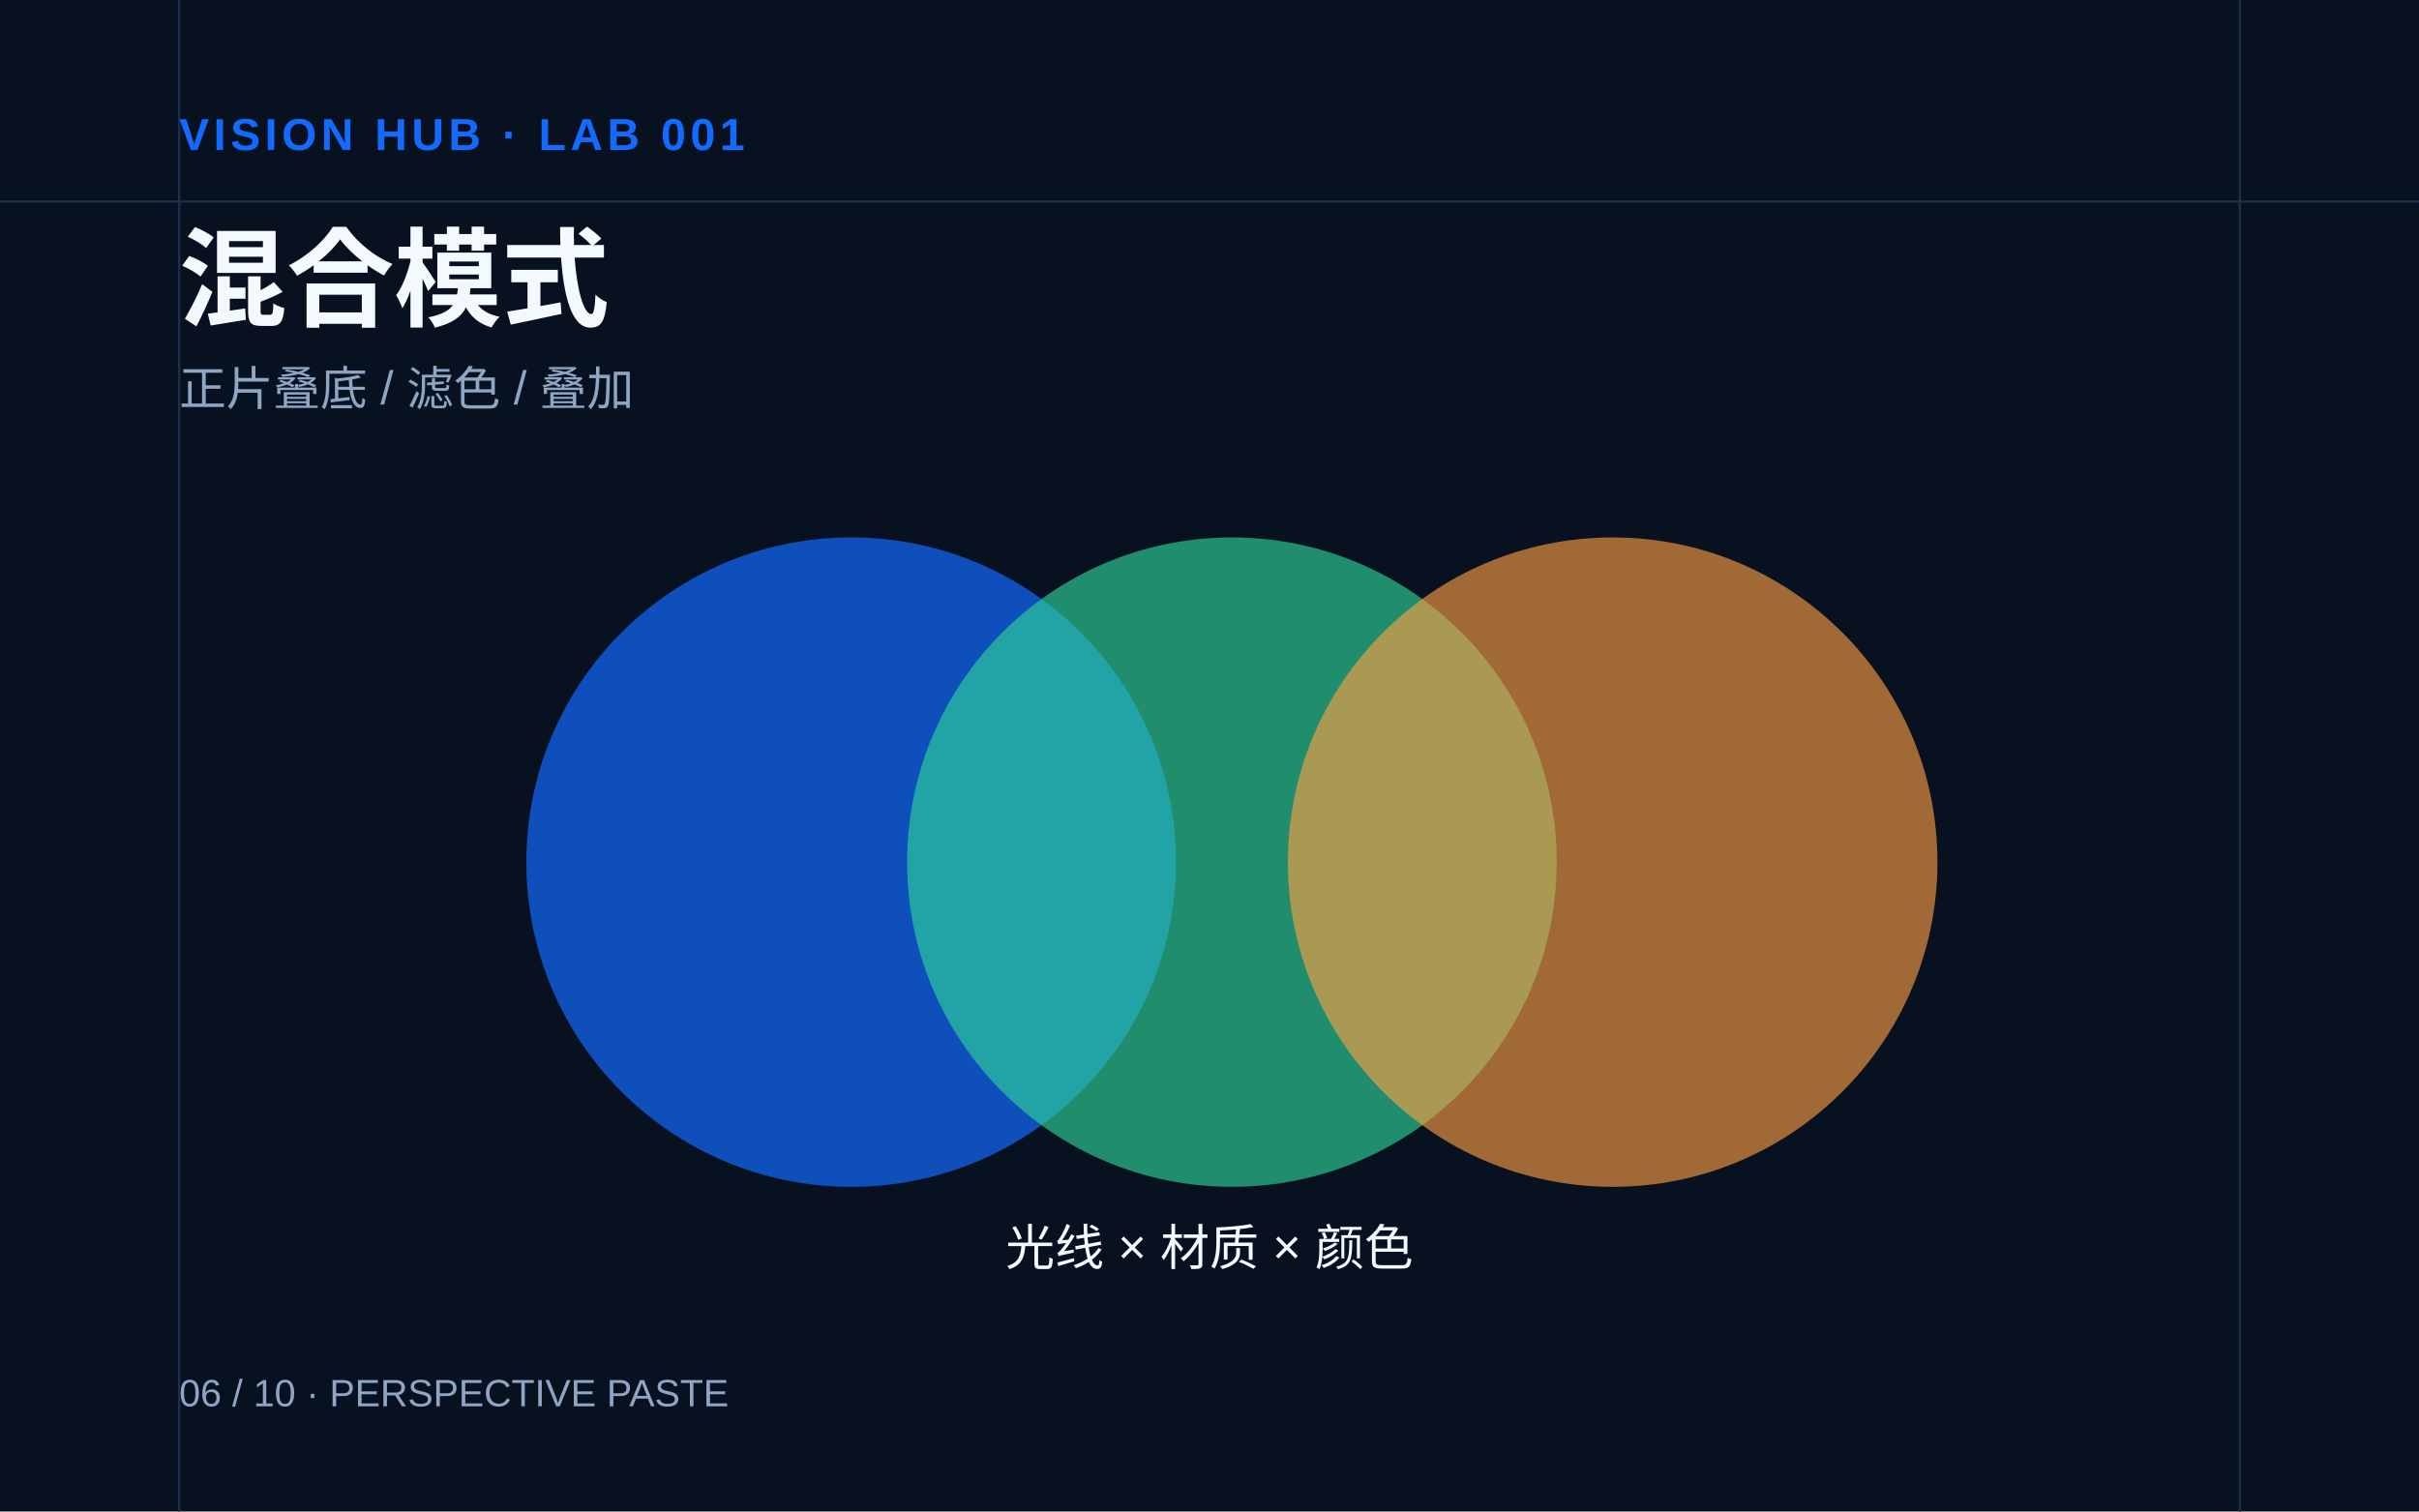
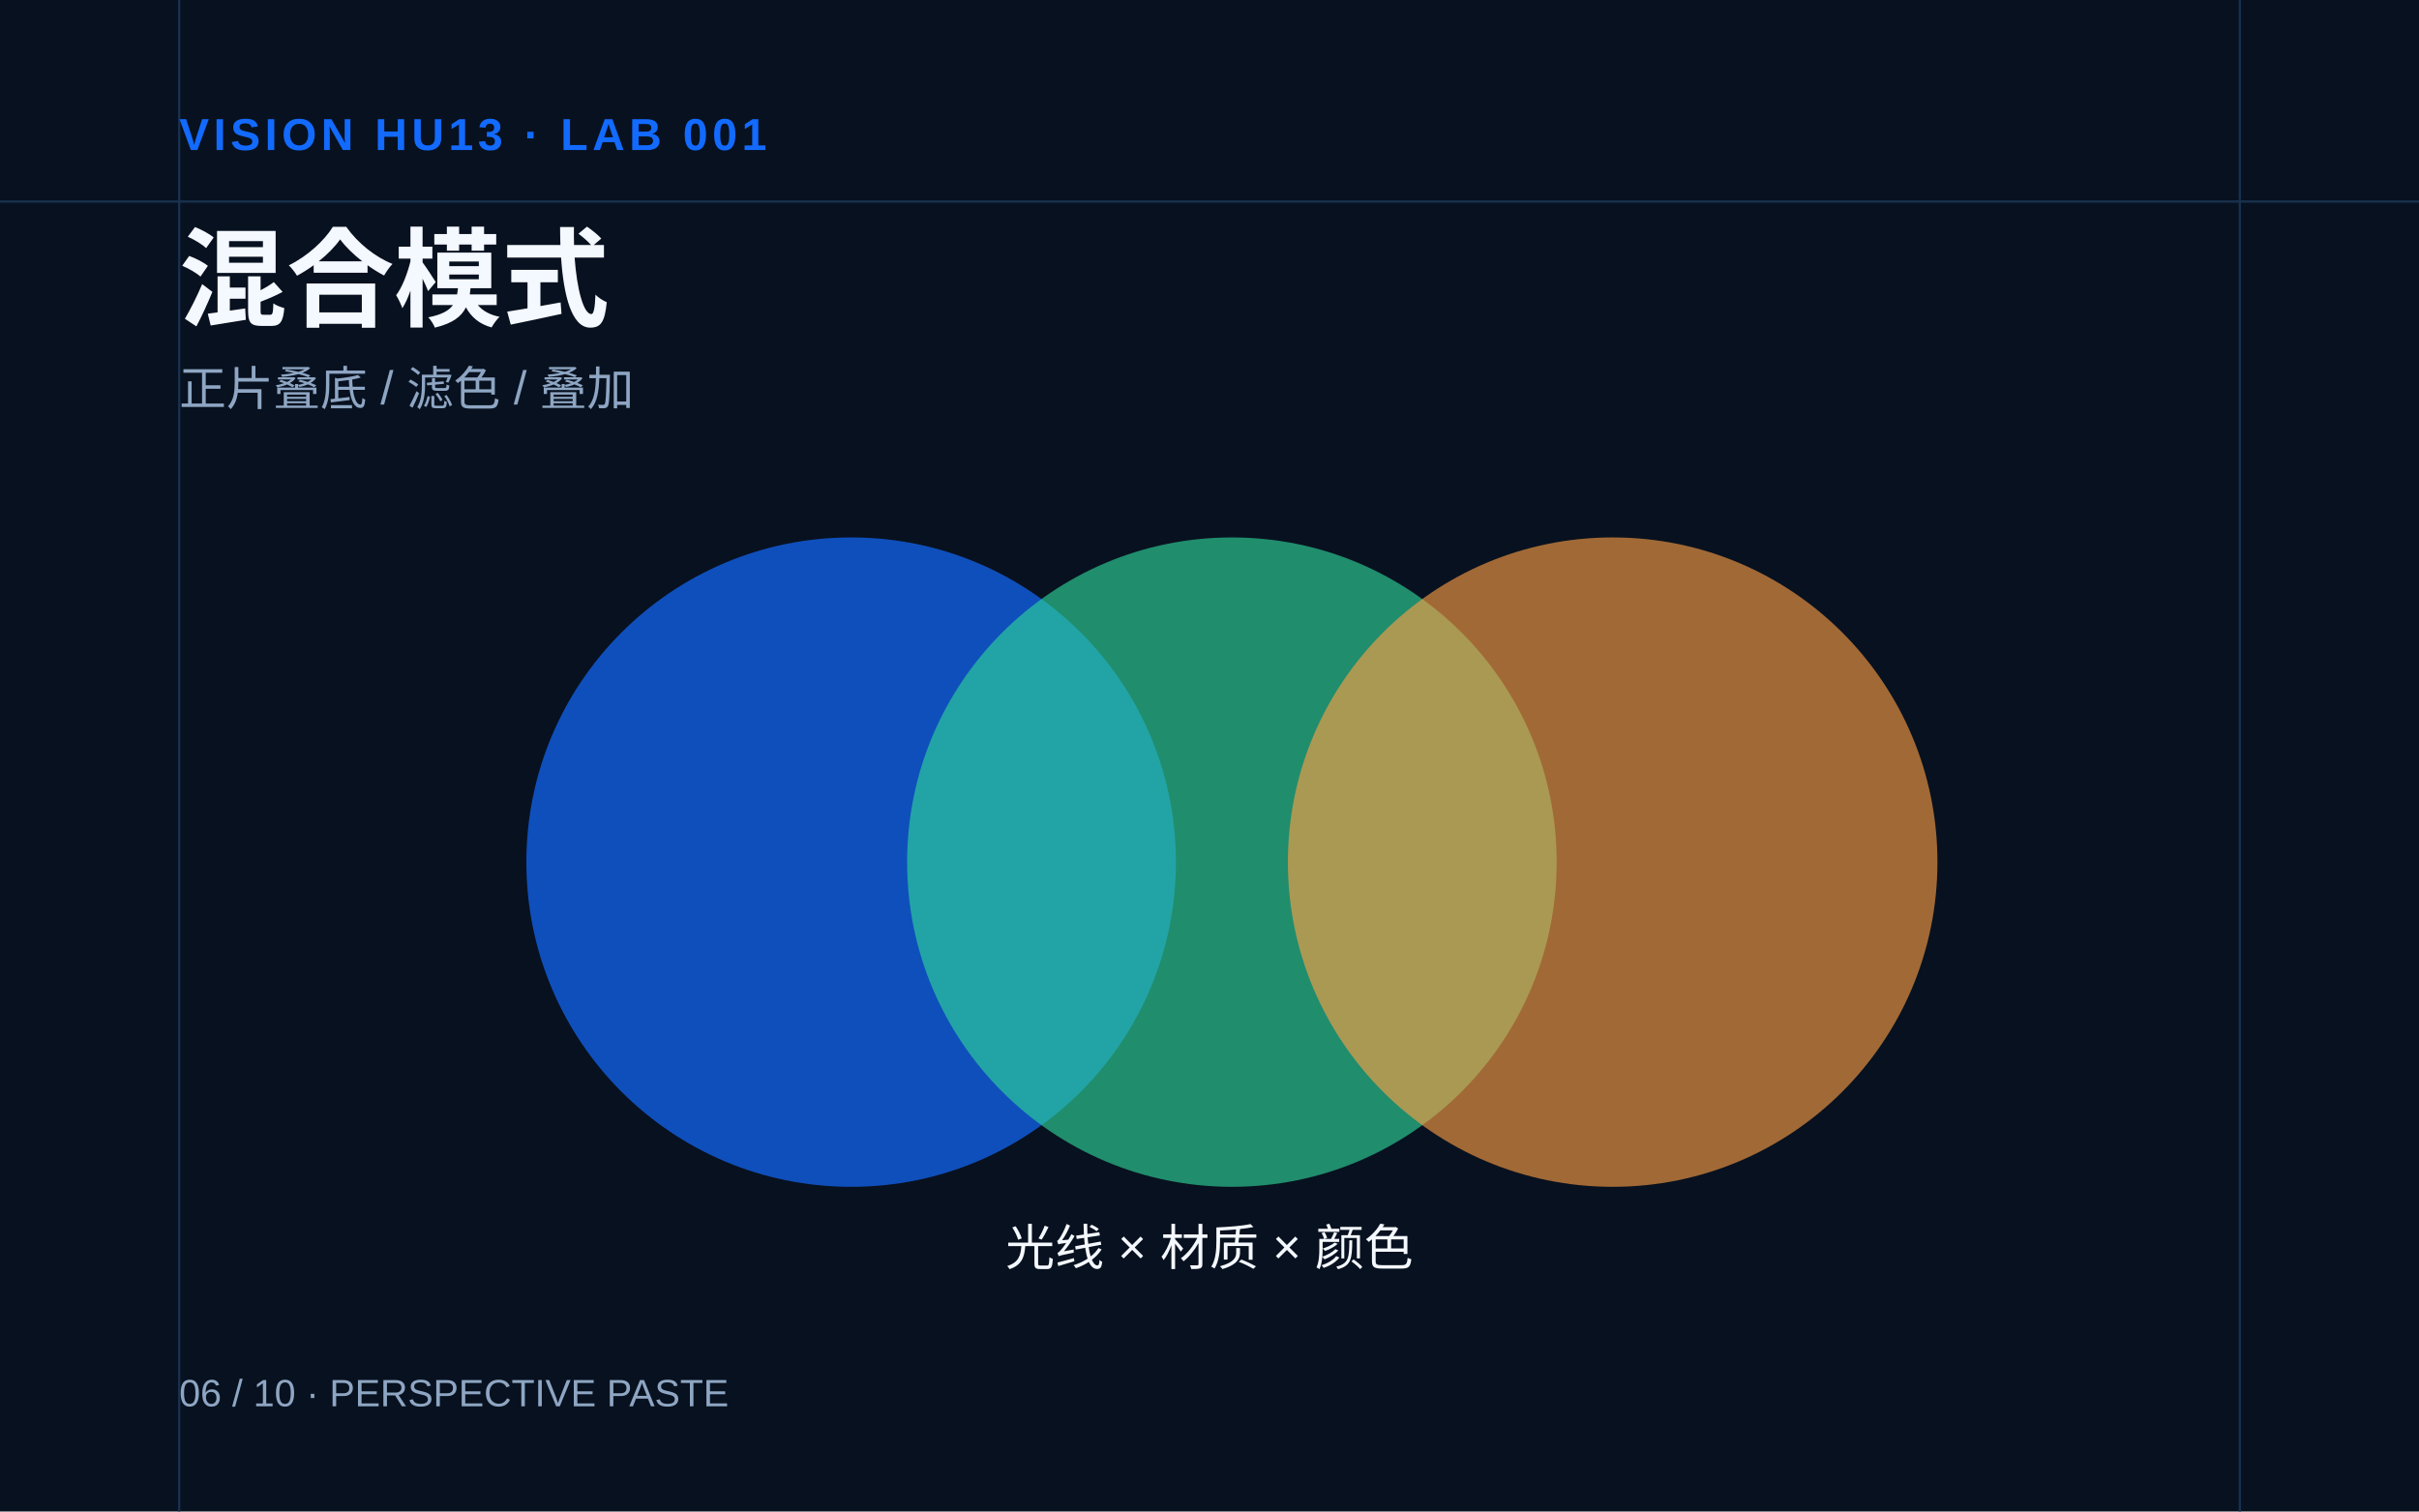
<svg xmlns="http://www.w3.org/2000/svg" width="1080" height="675" viewBox="0 0 1080 675">
  <rect width="1080" height="675" fill="#08111f" />
  <path d="M0 90H1080M80 0V675M1000 0V675" stroke="#18314f" stroke-width="1" />
-   <text x="80" y="67" fill="#126aff" font-family="Arial, Microsoft YaHei, sans-serif" font-size="20" font-weight="700" letter-spacing="2">VISION HUB · LAB 001</text>
+   <text x="80" y="67" fill="#126aff" font-family="Arial, Microsoft YaHei, sans-serif" font-size="20" font-weight="700" letter-spacing="2">VISION HU13 · LAB 001</text>
  <text x="80" y="142" fill="#f4f8ff" font-family="Arial, Microsoft YaHei, sans-serif" font-size="48" font-weight="700">混合模式</text>
  <text x="80" y="181" fill="#8ea6c3" font-family="Arial, Microsoft YaHei, sans-serif" font-size="21">正片叠底 / 滤色 / 叠加</text>
  <g id="blend">
    <circle cx="380" cy="385" r="145" fill="#126aff" opacity=".70" />
    <circle cx="550" cy="385" r="145" fill="#2dd399" opacity=".64" />
    <circle cx="720" cy="385" r="145" fill="#ff9f43" opacity=".62" />
    <text x="540" y="565" text-anchor="middle" fill="#f4f8ff" font-family="Arial,Microsoft YaHei" font-size="22">光线 × 材质 × 颜色</text>
  </g>
  <text x="80" y="628" fill="#8ea6c3" font-family="Arial, Microsoft YaHei, sans-serif" font-size="17">06 / 10 · PERSPECTIVE PASTE</text>
</svg>
